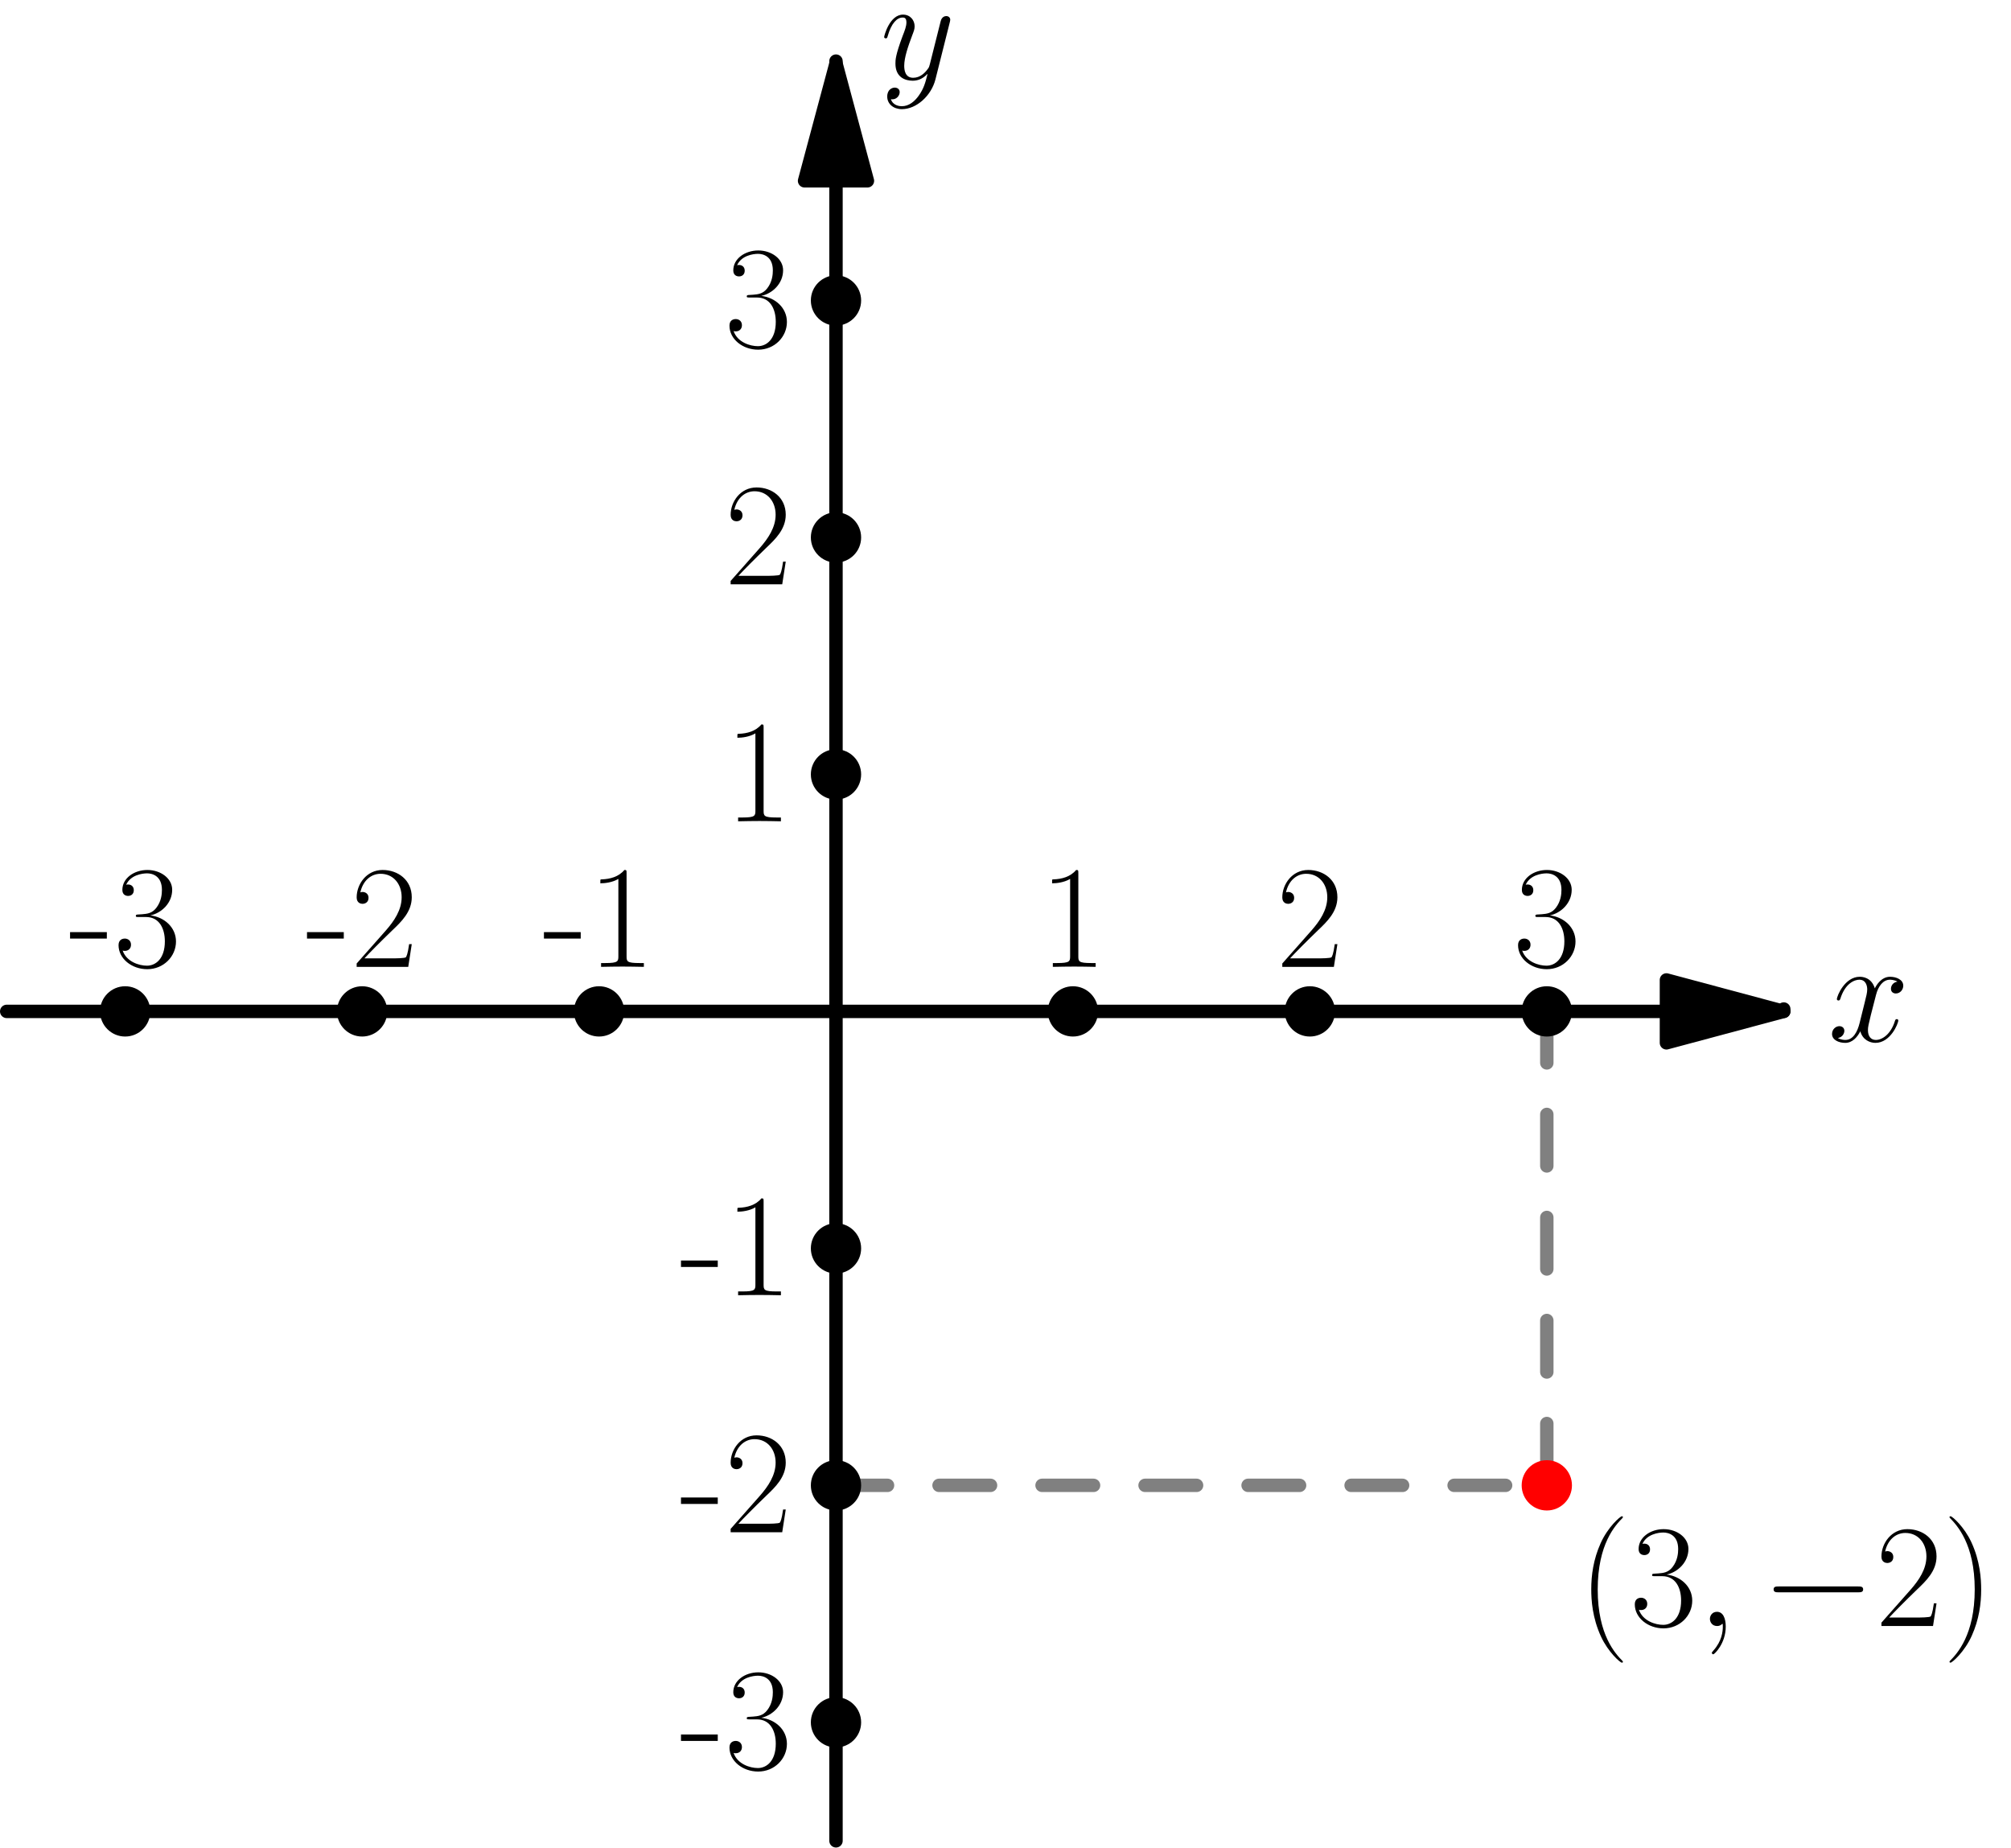
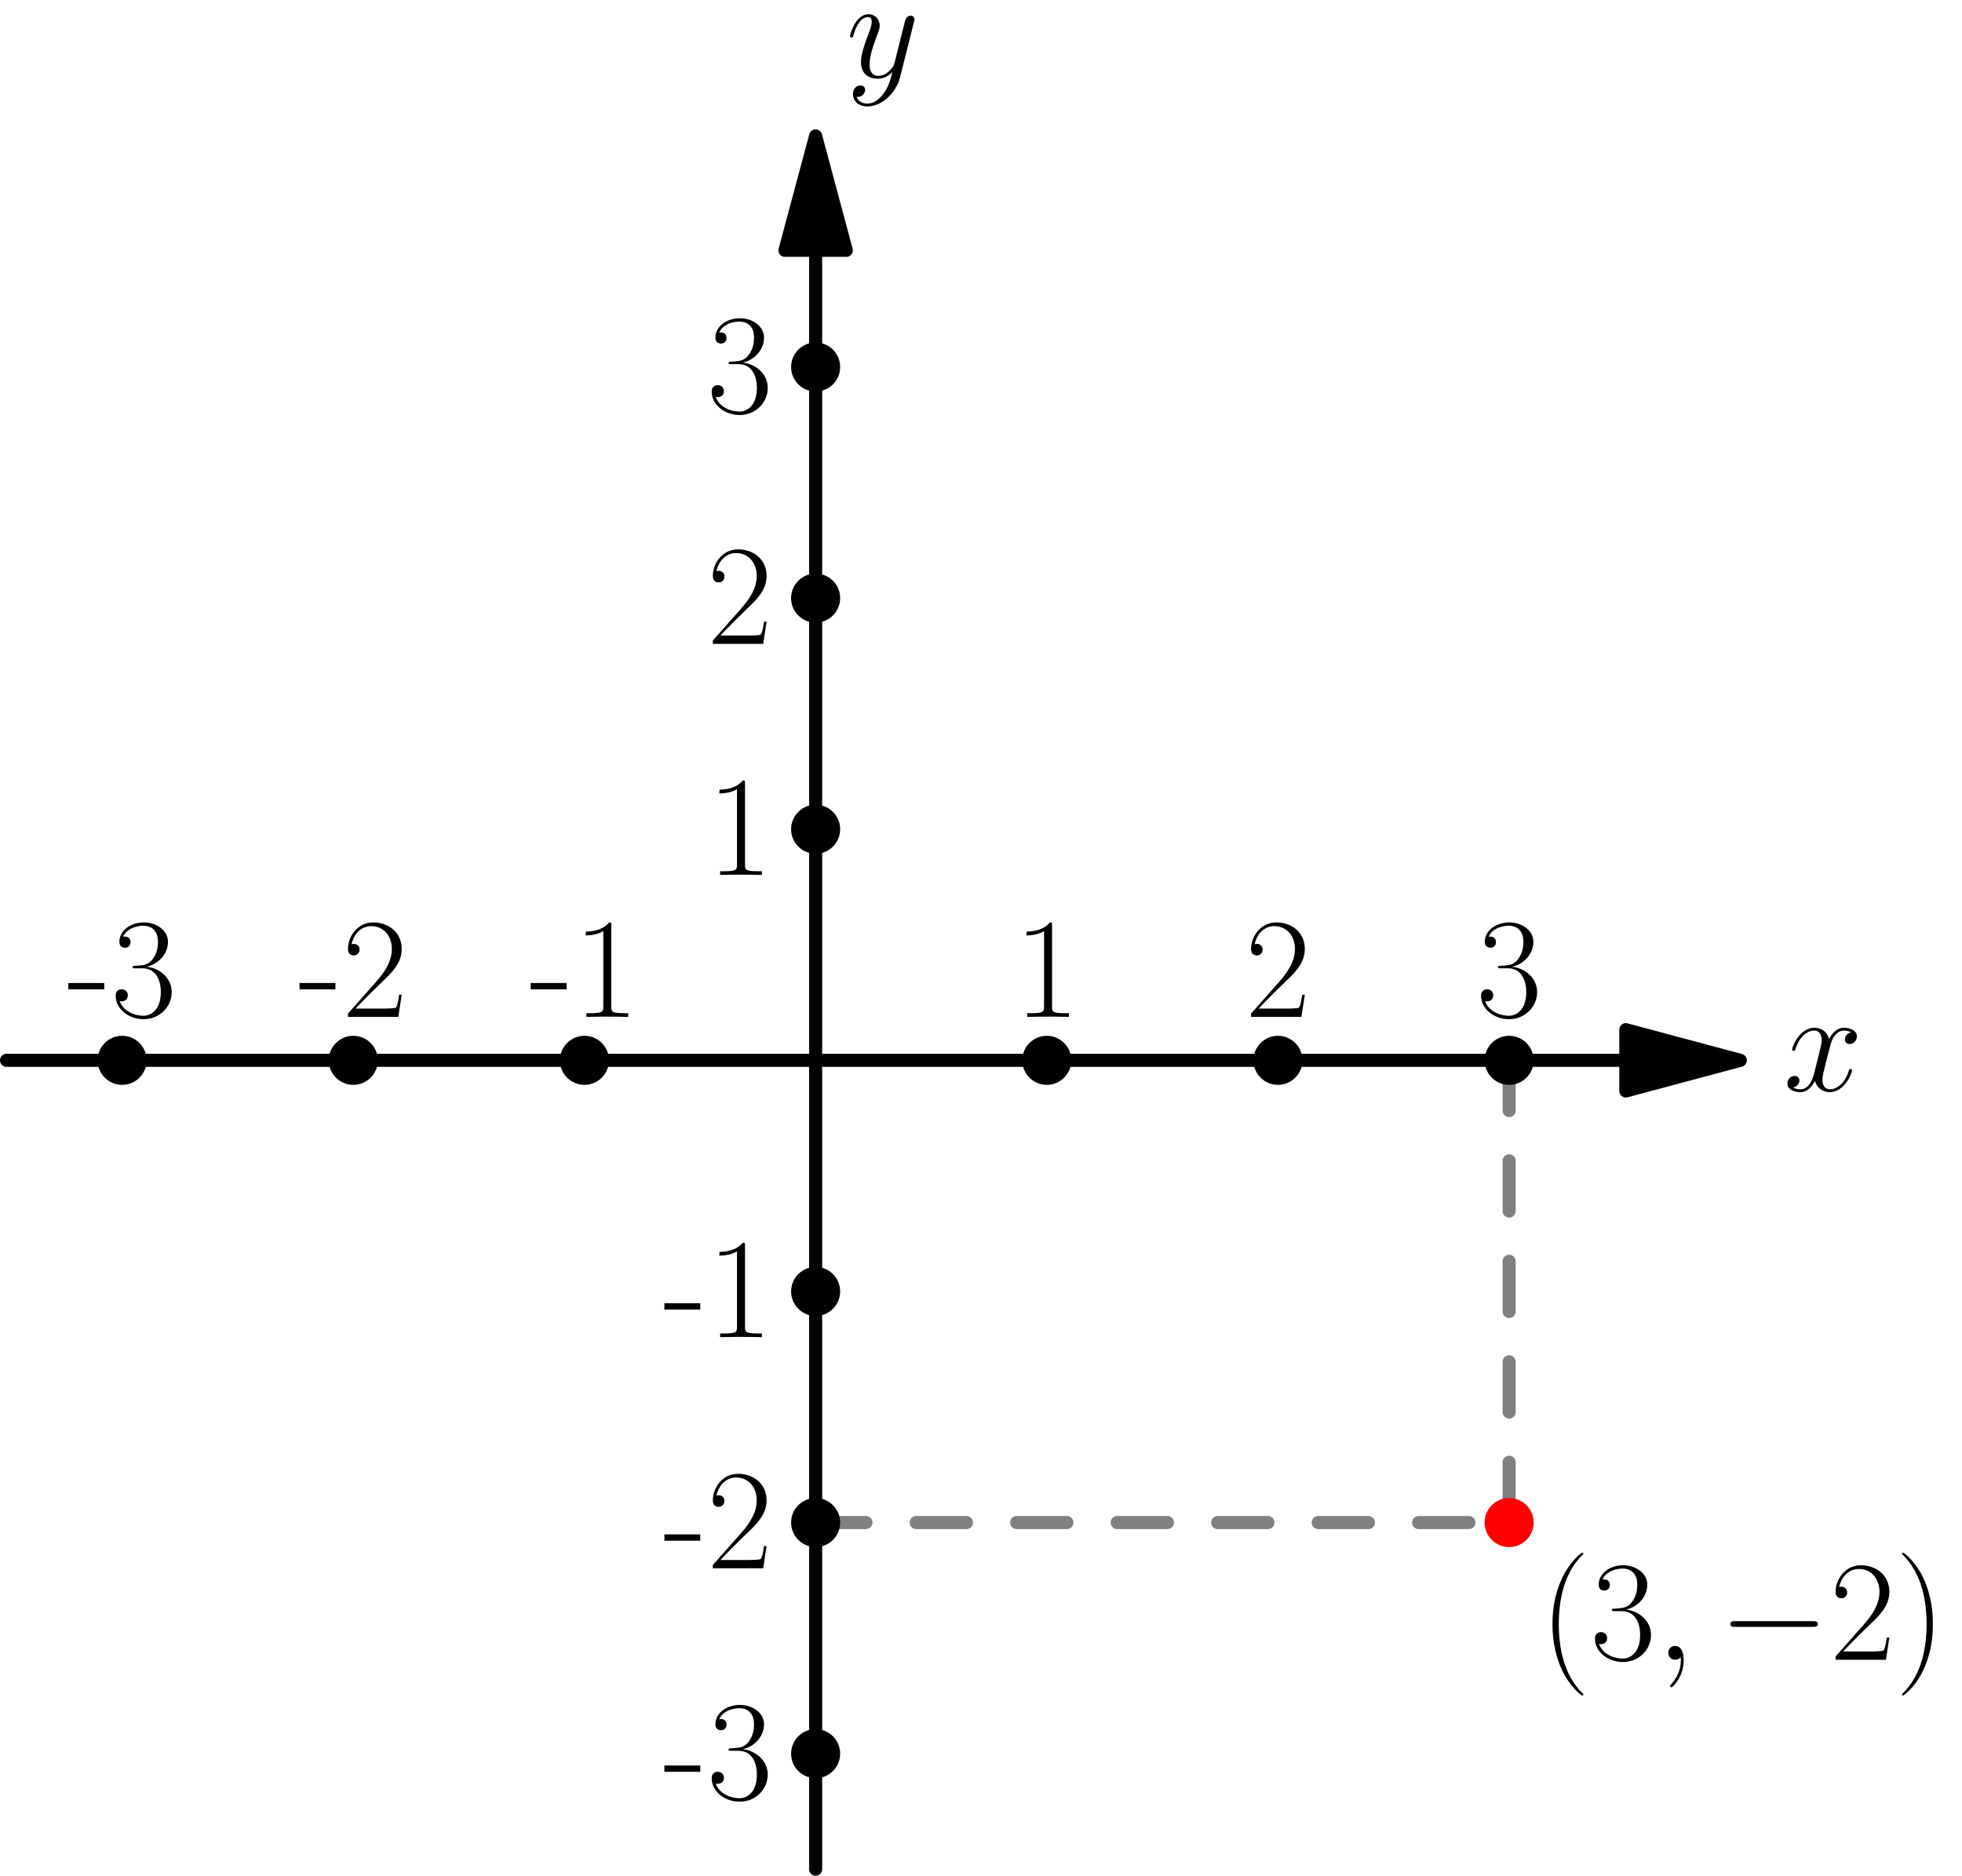
- <svg xmlns="http://www.w3.org/2000/svg" xmlns:xlink="http://www.w3.org/1999/xlink" height="312.455pt" version="1.1" viewBox="56.409 53.858 340.158 312.455" width="340.158pt">
+ <svg xmlns="http://www.w3.org/2000/svg" xmlns:xlink="http://www.w3.org/1999/xlink" height="325.284pt" version="1.1" viewBox="56.409 53.858 340.158 325.284" width="340.158pt">
  <defs>
    <path d="M4.852 0.1C4.852 -1.344 4.379 -2.413 3.359 -2.413C2.563 -2.413 2.165 -1.766 2.165 -1.219S2.538 0 3.384 0C3.707 0 3.981 -0.1 4.205 -0.323C4.254 -0.373 4.279 -0.373 4.304 -0.373C4.354 -0.373 4.354 -0.025 4.354 0.1C4.354 0.921 4.205 2.538 2.762 4.155C2.488 4.454 2.488 4.503 2.488 4.553C2.488 4.677 2.612 4.802 2.737 4.802C2.936 4.802 4.852 2.961 4.852 0.1Z" id="g0-59" />
    <path d="M11.793 -10.151C10.997 -10.002 10.698 -9.405 10.698 -8.932C10.698 -8.335 11.171 -8.136 11.519 -8.136C12.266 -8.136 12.788 -8.783 12.788 -9.454C12.788 -10.499 11.594 -10.972 10.549 -10.972C9.031 -10.972 8.186 -9.479 7.962 -9.007C7.389 -10.873 5.847 -10.972 5.399 -10.972C2.861 -10.972 1.518 -7.713 1.518 -7.165C1.518 -7.066 1.617 -6.942 1.791 -6.942C1.99 -6.942 2.04 -7.091 2.09 -7.19C2.936 -9.952 4.603 -10.475 5.324 -10.475C6.444 -10.475 6.668 -9.43 6.668 -8.832C6.668 -8.285 6.519 -7.713 6.22 -6.519L5.374 -3.11C5.001 -1.617 4.279 -0.249 2.961 -0.249C2.836 -0.249 2.214 -0.249 1.692 -0.572C2.588 -0.746 2.787 -1.493 2.787 -1.791C2.787 -2.289 2.413 -2.588 1.941 -2.588C1.344 -2.588 0.697 -2.065 0.697 -1.269C0.697 -0.224 1.866 0.249 2.936 0.249C4.13 0.249 4.976 -0.697 5.498 -1.717C5.897 -0.249 7.141 0.249 8.061 0.249C10.599 0.249 11.942 -3.01 11.942 -3.558C11.942 -3.682 11.843 -3.782 11.694 -3.782C11.47 -3.782 11.445 -3.657 11.37 -3.458C10.698 -1.269 9.255 -0.249 8.136 -0.249C7.265 -0.249 6.792 -0.896 6.792 -1.916C6.792 -2.463 6.892 -2.861 7.29 -4.503L8.161 -7.887C8.534 -9.38 9.38 -10.475 10.524 -10.475C10.574 -10.475 11.271 -10.475 11.793 -10.151Z" id="g0-120" />
    <path d="M6.543 2.787C5.872 3.732 4.901 4.578 3.682 4.578C3.384 4.578 2.189 4.528 1.816 3.384C1.891 3.409 2.015 3.409 2.065 3.409C2.811 3.409 3.309 2.762 3.309 2.189S2.836 1.418 2.463 1.418C2.065 1.418 1.194 1.717 1.194 2.936C1.194 4.205 2.264 5.076 3.682 5.076C6.17 5.076 8.683 2.787 9.38 0.025L11.818 -9.678C11.843 -9.803 11.893 -9.952 11.893 -10.101C11.893 -10.475 11.594 -10.723 11.221 -10.723C10.997 -10.723 10.475 -10.624 10.275 -9.877L8.434 -2.563C8.31 -2.115 8.31 -2.065 8.111 -1.791C7.613 -1.095 6.792 -0.249 5.598 -0.249C4.205 -0.249 4.08 -1.617 4.08 -2.289C4.08 -3.707 4.752 -5.623 5.424 -7.414C5.698 -8.136 5.847 -8.484 5.847 -8.982C5.847 -10.027 5.1 -10.972 3.881 -10.972C1.592 -10.972 0.672 -7.364 0.672 -7.165C0.672 -7.066 0.771 -6.942 0.945 -6.942C1.169 -6.942 1.194 -7.041 1.294 -7.389C1.891 -9.479 2.836 -10.475 3.807 -10.475C4.031 -10.475 4.454 -10.475 4.454 -9.653C4.454 -9.007 4.18 -8.285 3.807 -7.34C2.588 -4.08 2.588 -3.259 2.588 -2.662C2.588 -0.299 4.279 0.249 5.523 0.249C6.245 0.249 7.141 0.025 8.011 -0.896L8.036 -0.871C7.663 0.597 7.414 1.567 6.543 2.787Z" id="g0-121" />
+     <path d="M16.396 -5.722C16.819 -5.722 17.267 -5.722 17.267 -6.22S16.819 -6.718 16.396 -6.718H2.936C2.513 -6.718 2.065 -6.718 2.065 -6.22S2.513 -5.722 2.936 -5.722H16.396Z" id="g2-0" />
    <path d="M7.613 6.071C7.613 6.046 7.613 5.996 7.539 5.921C6.394 4.752 3.334 1.567 3.334 -6.195S6.344 -17.117 7.564 -18.361C7.564 -18.386 7.613 -18.436 7.613 -18.511S7.539 -18.635 7.439 -18.635C7.165 -18.635 5.051 -16.794 3.832 -14.057C2.588 -11.296 2.239 -8.608 2.239 -6.22C2.239 -4.429 2.413 -1.393 3.906 1.816C5.1 4.404 7.141 6.22 7.439 6.22C7.564 6.22 7.613 6.17 7.613 6.071Z" id="g1-40" />
    <path d="M6.543 -6.195C6.543 -7.986 6.369 -11.022 4.876 -14.231C3.682 -16.819 1.642 -18.635 1.344 -18.635C1.269 -18.635 1.169 -18.61 1.169 -18.486C1.169 -18.436 1.194 -18.411 1.219 -18.361C2.413 -17.117 5.449 -13.958 5.449 -6.22C5.449 1.543 2.438 4.702 1.219 5.946C1.194 5.996 1.169 6.021 1.169 6.071C1.169 6.195 1.269 6.22 1.344 6.22C1.617 6.22 3.732 4.379 4.951 1.642C6.195 -1.12 6.543 -3.807 6.543 -6.195Z" id="g1-41" />
    <path d="M6.344 -4.802V-5.897H0.1V-4.802H6.344Z" id="g1-45" />
    <path d="M6.618 -15.898C6.618 -16.421 6.593 -16.446 6.245 -16.446C5.275 -15.276 3.807 -14.903 2.413 -14.853C2.339 -14.853 2.214 -14.853 2.189 -14.804S2.165 -14.704 2.165 -14.182C2.936 -14.182 4.23 -14.331 5.225 -14.928V-1.816C5.225 -0.945 5.175 -0.647 3.035 -0.647H2.289V0C3.483 -0.025 4.727 -0.05 5.921 -0.05S8.36 -0.025 9.554 0V-0.647H8.808C6.668 -0.647 6.618 -0.921 6.618 -1.816V-15.898Z" id="g1-49" />
    <path d="M10.375 -3.856H9.927C9.678 -2.09 9.479 -1.791 9.38 -1.642C9.255 -1.443 7.464 -1.443 7.116 -1.443H2.339C3.234 -2.413 4.976 -4.18 7.091 -6.22C8.608 -7.663 10.375 -9.355 10.375 -11.818C10.375 -14.754 8.036 -16.446 5.424 -16.446C2.687 -16.446 1.02 -14.032 1.02 -11.793C1.02 -10.823 1.742 -10.698 2.04 -10.698C2.289 -10.698 3.035 -10.848 3.035 -11.719C3.035 -12.49 2.388 -12.714 2.04 -12.714C1.891 -12.714 1.742 -12.689 1.642 -12.639C2.115 -14.754 3.558 -15.799 5.076 -15.799C7.24 -15.799 8.658 -14.082 8.658 -11.818C8.658 -9.653 7.389 -7.787 5.971 -6.17L1.02 -0.572V0H9.778L10.375 -3.856Z" id="g1-50" />
    <path d="M5.498 -8.459C7.713 -8.459 8.683 -6.543 8.683 -4.329C8.683 -1.344 7.091 -0.199 5.648 -0.199C4.329 -0.199 2.189 -0.846 1.518 -2.762C1.642 -2.712 1.766 -2.712 1.891 -2.712C2.488 -2.712 2.936 -3.11 2.936 -3.757C2.936 -4.478 2.388 -4.802 1.891 -4.802C1.468 -4.802 0.821 -4.603 0.821 -3.682C0.821 -1.393 3.06 0.398 5.698 0.398C8.459 0.398 10.574 -1.766 10.574 -4.304C10.574 -6.718 8.584 -8.459 6.22 -8.733C8.111 -9.131 9.927 -10.823 9.927 -13.087C9.927 -15.027 7.962 -16.446 5.722 -16.446C3.458 -16.446 1.468 -15.052 1.468 -13.062C1.468 -12.191 2.115 -12.042 2.438 -12.042C2.961 -12.042 3.409 -12.365 3.409 -13.012S2.961 -13.983 2.438 -13.983C2.339 -13.983 2.214 -13.983 2.115 -13.933C2.836 -15.575 4.802 -15.873 5.673 -15.873S8.186 -15.45 8.186 -13.062C8.186 -12.365 8.086 -11.121 7.24 -10.027C6.494 -9.056 5.648 -9.007 4.827 -8.932C4.702 -8.932 4.13 -8.882 4.031 -8.882C3.856 -8.857 3.757 -8.832 3.757 -8.658S3.782 -8.459 4.279 -8.459H5.498Z" id="g1-51" />
-     <path d="M16.396 -5.722C16.819 -5.722 17.267 -5.722 17.267 -6.22S16.819 -6.718 16.396 -6.718H2.936C2.513 -6.718 2.065 -6.718 2.065 -6.22S2.513 -5.722 2.936 -5.722H16.396Z" id="g2-0" />
  </defs>
  <g id="page1" transform="matrix(0.996264 0 0 0.996264 0 0)">
-     <g transform="matrix(1 0 0 1 198.558 225.75)">
+     <g transform="matrix(1 0 0 1 198.558 238.627)">
      <path d="M 140.996 0L -140.799 -0" fill="none" stroke="#000000" stroke-linecap="round" stroke-linejoin="round" stroke-miterlimit="10.037" stroke-width="2.276" />
    </g>
-     <g transform="matrix(1 0 0 1 198.558 225.75)">
+     <g transform="matrix(1 0 0 1 198.558 238.627)">
      <path d="M 160.913 0L 140.996 -5.337L 140.996 5.337L 160.913 0Z" fill="#000000" />
    </g>
-     <g transform="matrix(1 0 0 1 198.558 225.75)">
+     <g transform="matrix(1 0 0 1 198.558 238.627)">
      <path d="M 160.913 0L 140.996 -5.337L 140.996 5.337L 160.913 0Z" fill="none" stroke="#000000" stroke-linecap="round" stroke-linejoin="round" stroke-miterlimit="10.037" stroke-width="2.276" />
    </g>
-     <g transform="matrix(1 0 0 1 198.558 225.75)">
-       <path d="M 160.913 0L 160.913 -0.402" fill="none" stroke="#000000" stroke-linecap="round" stroke-linejoin="round" stroke-miterlimit="10.037" stroke-width="2.276" />
-     </g>
-     <use x="366.974" xlink:href="#g0-120" y="230.845" />
-     <g transform="matrix(1 0 0 1 198.558 225.75)">
+     <use x="366.974" xlink:href="#g0-120" y="243.923" />
+     <g transform="matrix(1 0 0 1 198.558 238.627)">
      <path d="M 0 -140.996L 0 140.799" fill="none" stroke="#000000" stroke-linecap="round" stroke-linejoin="round" stroke-miterlimit="10.037" stroke-width="2.276" />
    </g>
-     <g transform="matrix(1 0 0 1 198.558 225.75)">
+     <g transform="matrix(1 0 0 1 198.558 238.627)">
      <path d="M 0 -160.913L -5.337 -140.996L 5.337 -140.996L 0 -160.913Z" fill="#000000" />
    </g>
-     <g transform="matrix(1 0 0 1 198.558 225.75)">
+     <g transform="matrix(1 0 0 1 198.558 238.627)">
      <path d="M 0 -160.913L -5.337 -140.996L 5.337 -140.996L 0 -160.913Z" fill="none" stroke="#000000" stroke-linecap="round" stroke-linejoin="round" stroke-miterlimit="10.037" stroke-width="2.276" />
    </g>
-     <g transform="matrix(1 0 0 1 198.558 225.75)">
-       <path d="M 0 -160.913L 0 -161.315" fill="none" stroke="#000000" stroke-linecap="round" stroke-linejoin="round" stroke-miterlimit="10.037" stroke-width="2.276" />
-     </g>
-     <use x="206.062" xlink:href="#g0-121" y="67.513" />
-     <g transform="matrix(1 0 0 1 198.558 225.75)">
+     <use x="203.865" xlink:href="#g0-121" y="67.513" />
+     <g transform="matrix(1 0 0 1 198.558 238.627)">
      <path d="M 120.685 0L 120.685 80.456L 0 80.456" fill="none" stroke="#808080" stroke-linecap="round" stroke-linejoin="round" stroke-miterlimit="10.037" stroke-width="2.276" stroke-dasharray="8.745,8.745" />
    </g>
-     <g transform="matrix(1 0 0 1 198.558 225.75)">
+     <g transform="matrix(1 0 0 1 198.558 238.627)">
      <circle cx="120.685" cy="80.456" r="4.268" fill="#ff0000" />
    </g>
-     <use x="324.55" xlink:href="#g1-40" y="330.087" />
-     <use x="333.36" xlink:href="#g1-51" y="330.087" />
-     <use x="344.771" xlink:href="#g0-59" y="330.087" />
-     <use x="355.684" xlink:href="#g2-0" y="330.087" />
-     <use x="375.036" xlink:href="#g1-50" y="330.087" />
-     <use x="386.446" xlink:href="#g1-41" y="330.087" />
-     <g transform="matrix(1 0 0 1 198.558 225.75)">
+     <use x="324.55" xlink:href="#g1-40" y="342.964" />
+     <use x="333.36" xlink:href="#g1-51" y="342.964" />
+     <use x="344.771" xlink:href="#g0-59" y="342.964" />
+     <use x="355.684" xlink:href="#g2-0" y="342.964" />
+     <use x="375.036" xlink:href="#g1-50" y="342.964" />
+     <use x="386.446" xlink:href="#g1-41" y="342.964" />
+     <g transform="matrix(1 0 0 1 198.558 238.627)">
      <circle cx="-120.685" cy="-0" r="4.268" fill="#000000" />
    </g>
-     <use x="68.416" xlink:href="#g1-45" y="218.19" />
-     <use x="75.927" xlink:href="#g1-51" y="218.19" />
-     <g transform="matrix(1 0 0 1 198.558 225.75)">
+     <use x="68.416" xlink:href="#g1-45" y="231.067" />
+     <use x="75.927" xlink:href="#g1-51" y="231.067" />
+     <g transform="matrix(1 0 0 1 198.558 238.627)">
      <circle cx="0" cy="120.685" r="4.268" fill="#000000" />
    </g>
-     <use x="172.14" xlink:href="#g1-45" y="354.394" />
-     <use x="179.651" xlink:href="#g1-51" y="354.394" />
-     <g transform="matrix(1 0 0 1 198.558 225.75)">
+     <use x="172.14" xlink:href="#g1-45" y="367.271" />
+     <use x="179.651" xlink:href="#g1-51" y="367.271" />
+     <g transform="matrix(1 0 0 1 198.558 238.627)">
      <circle cx="-80.456" cy="-0" r="4.268" fill="#000000" />
    </g>
-     <use x="108.645" xlink:href="#g1-45" y="218.19" />
-     <use x="116.156" xlink:href="#g1-50" y="218.19" />
-     <g transform="matrix(1 0 0 1 198.558 225.75)">
+     <use x="108.645" xlink:href="#g1-45" y="231.067" />
+     <use x="116.156" xlink:href="#g1-50" y="231.067" />
+     <g transform="matrix(1 0 0 1 198.558 238.627)">
      <circle cx="0" cy="80.456" r="4.268" fill="#000000" />
    </g>
-     <use x="172.14" xlink:href="#g1-45" y="314.165" />
-     <use x="179.651" xlink:href="#g1-50" y="314.165" />
-     <g transform="matrix(1 0 0 1 198.558 225.75)">
+     <use x="172.14" xlink:href="#g1-45" y="327.043" />
+     <use x="179.651" xlink:href="#g1-50" y="327.043" />
+     <g transform="matrix(1 0 0 1 198.558 238.627)">
      <circle cx="-40.228" cy="-0" r="4.268" fill="#000000" />
    </g>
-     <use x="148.873" xlink:href="#g1-45" y="218.19" />
-     <use x="156.384" xlink:href="#g1-49" y="218.19" />
-     <g transform="matrix(1 0 0 1 198.558 225.75)">
+     <use x="148.873" xlink:href="#g1-45" y="231.067" />
+     <use x="156.384" xlink:href="#g1-49" y="231.067" />
+     <g transform="matrix(1 0 0 1 198.558 238.627)">
      <circle cx="0" cy="40.228" r="4.268" fill="#000000" />
    </g>
-     <use x="172.14" xlink:href="#g1-45" y="273.937" />
-     <use x="179.651" xlink:href="#g1-49" y="273.937" />
-     <g transform="matrix(1 0 0 1 198.558 225.75)">
+     <use x="172.14" xlink:href="#g1-45" y="286.814" />
+     <use x="179.651" xlink:href="#g1-49" y="286.814" />
+     <g transform="matrix(1 0 0 1 198.558 238.627)">
      <circle cx="40.228" cy="-0" r="4.268" fill="#000000" />
    </g>
-     <use x="233.085" xlink:href="#g1-49" y="218.19" />
-     <g transform="matrix(1 0 0 1 198.558 225.75)">
+     <use x="233.085" xlink:href="#g1-49" y="231.067" />
+     <g transform="matrix(1 0 0 1 198.558 238.627)">
      <circle cx="0" cy="-40.228" r="4.268" fill="#000000" />
    </g>
-     <use x="179.651" xlink:href="#g1-49" y="193.481" />
-     <g transform="matrix(1 0 0 1 198.558 225.75)">
+     <use x="179.651" xlink:href="#g1-49" y="206.358" />
+     <g transform="matrix(1 0 0 1 198.558 238.627)">
      <circle cx="80.456" cy="-0" r="4.268" fill="#000000" />
    </g>
-     <use x="273.313" xlink:href="#g1-50" y="218.19" />
-     <g transform="matrix(1 0 0 1 198.558 225.75)">
+     <use x="273.313" xlink:href="#g1-50" y="231.067" />
+     <g transform="matrix(1 0 0 1 198.558 238.627)">
      <circle cx="0" cy="-80.456" r="4.268" fill="#000000" />
    </g>
-     <use x="179.651" xlink:href="#g1-50" y="153.253" />
-     <g transform="matrix(1 0 0 1 198.558 225.75)">
+     <use x="179.651" xlink:href="#g1-50" y="166.13" />
+     <g transform="matrix(1 0 0 1 198.558 238.627)">
      <circle cx="120.685" cy="-0" r="4.268" fill="#000000" />
    </g>
-     <use x="313.541" xlink:href="#g1-51" y="218.19" />
-     <g transform="matrix(1 0 0 1 198.558 225.75)">
+     <use x="313.541" xlink:href="#g1-51" y="231.067" />
+     <g transform="matrix(1 0 0 1 198.558 238.627)">
      <circle cx="0" cy="-120.685" r="4.268" fill="#000000" />
    </g>
-     <use x="179.651" xlink:href="#g1-51" y="113.024" />
+     <use x="179.651" xlink:href="#g1-51" y="125.902" />
  </g>
</svg>
